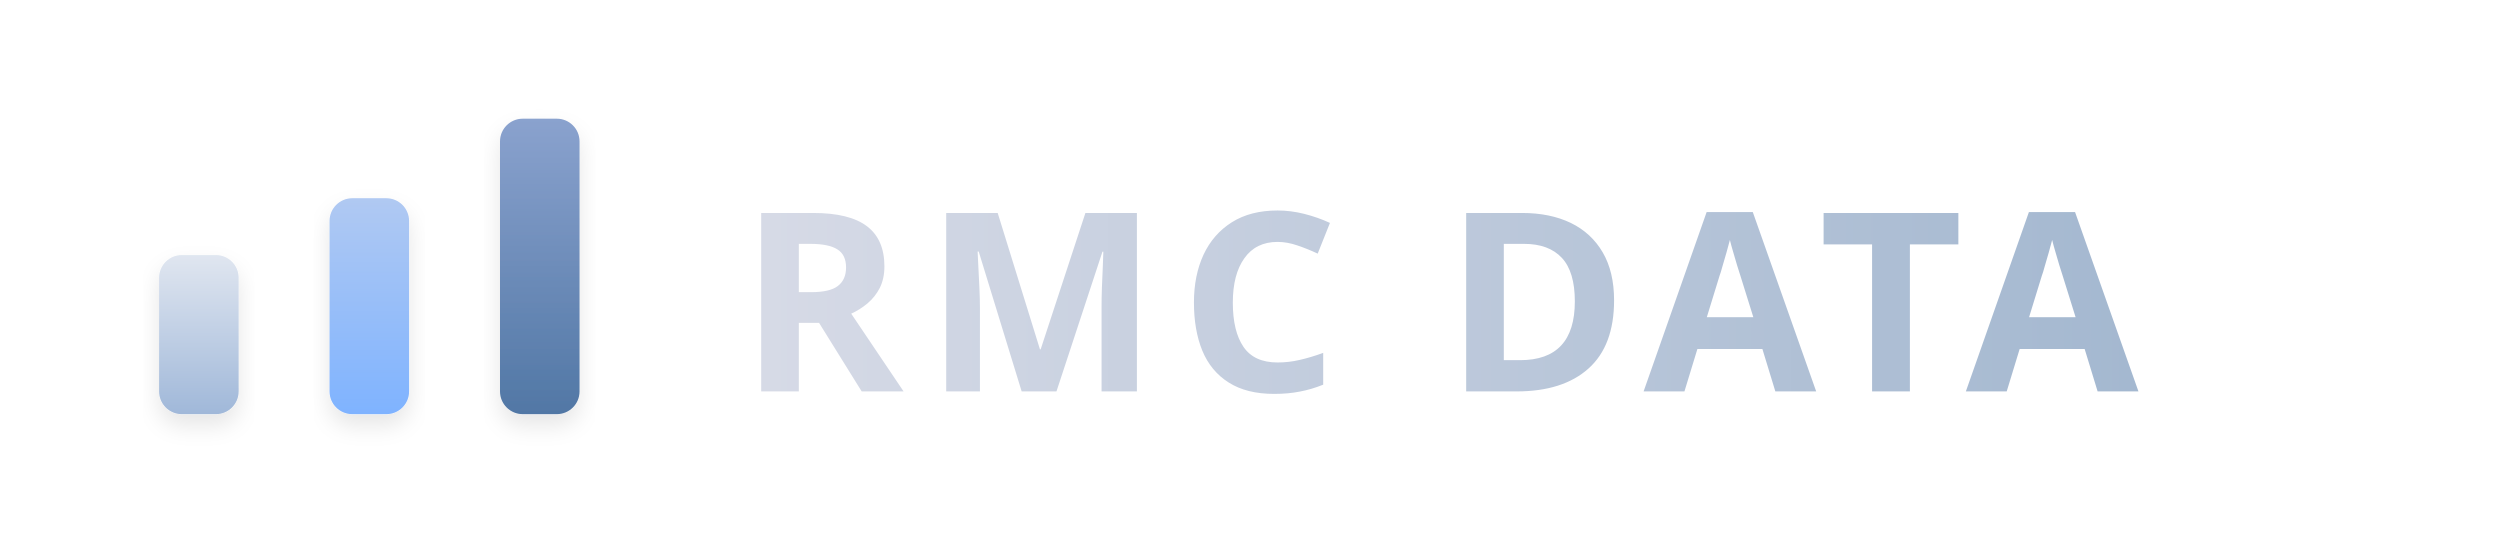
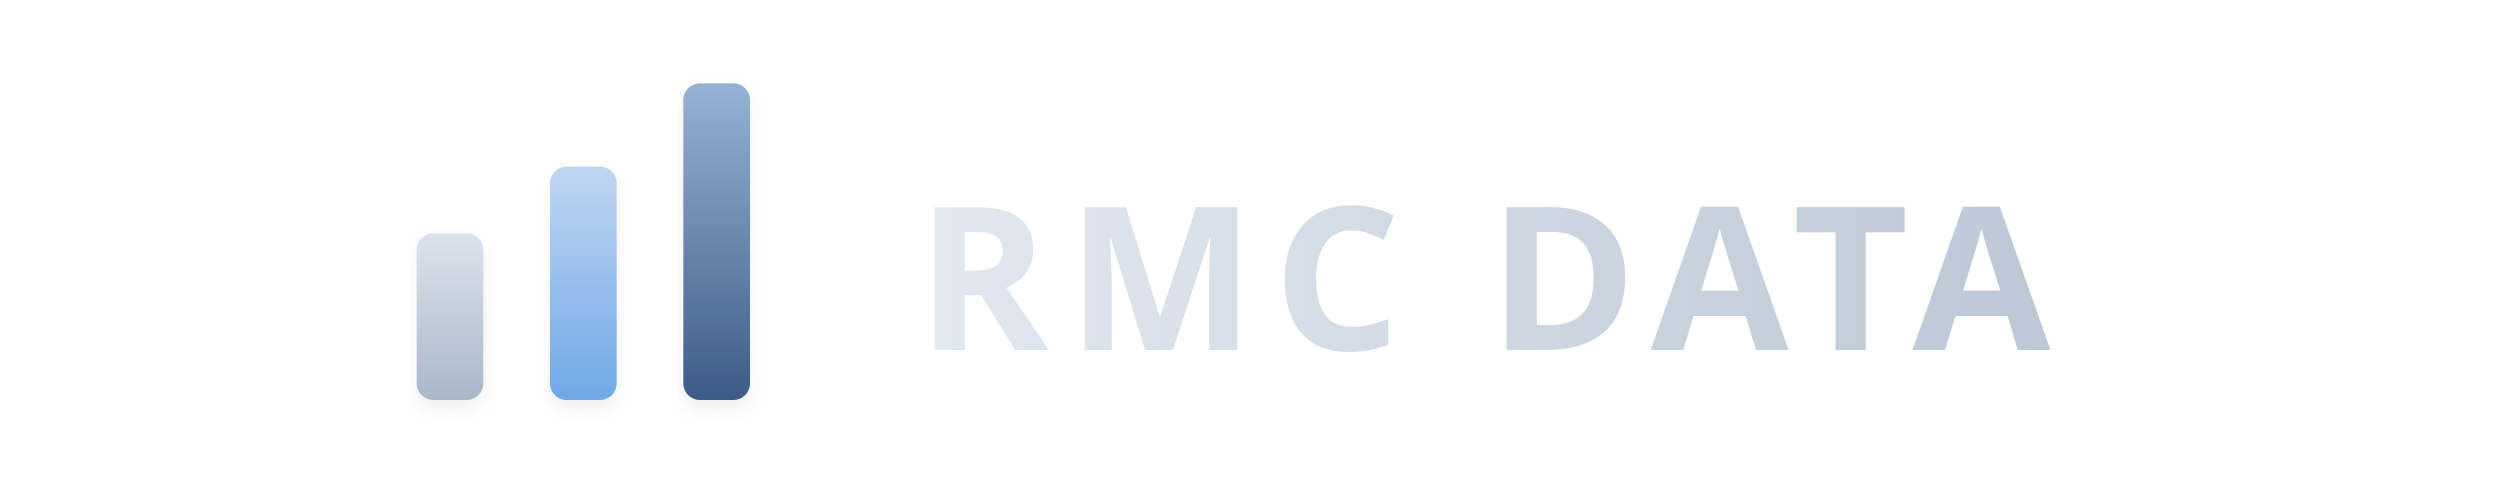
- <svg xmlns="http://www.w3.org/2000/svg" width="360" height="80" viewBox="0 0 220 48" fill="none">
+ <svg xmlns="http://www.w3.org/2000/svg" width="400" height="80" viewBox="0 0 240 60" fill="none">
  <defs>
-     <linearGradient id="gradBar1" x1="0" y1="0" x2="0" y2="1">
-       <stop offset="0%" stop-color="#E0E6F0" />
-       <stop offset="100%" stop-color="#A0B8D9" />
+     <linearGradient id="bar1" x1="0" y1="0" x2="0" y2="1">
+       <stop offset="0%" stop-color="#DDE3ED" />
+       <stop offset="100%" stop-color="#A9B8C9" />
    </linearGradient>
-     <linearGradient id="gradBar2" x1="0" y1="0" x2="0" y2="1">
-       <stop offset="0%" stop-color="#B0C9F2" />
-       <stop offset="100%" stop-color="#7FB3FF" />
+     <linearGradient id="bar2" x1="0" y1="0" x2="0" y2="1">
+       <stop offset="0%" stop-color="#BFD6F2" />
+       <stop offset="100%" stop-color="#6FA8E8" />
    </linearGradient>
-     <linearGradient id="gradBar3" x1="0" y1="0" x2="0" y2="1">
-       <stop offset="0%" stop-color="#8AA2CE" />
-       <stop offset="100%" stop-color="#5177A5" />
+     <linearGradient id="bar3" x1="0" y1="0" x2="0" y2="1">
+       <stop offset="0%" stop-color="#96B3D5" />
+       <stop offset="100%" stop-color="#3D5B87" />
    </linearGradient>
-     <linearGradient id="gradText" x1="0" y1="0" x2="1" y2="0">
-       <stop offset="0%" stop-color="#D6DAE6" />
-       <stop offset="100%" stop-color="#A4B8D0" />
+     <linearGradient id="textGrad" x1="0" y1="0" x2="1" y2="0">
+       <stop offset="0%" stop-color="#E2E8F0" />
+       <stop offset="100%" stop-color="#BCC8D6" />
    </linearGradient>
-     <filter id="shadow" x="-20%" y="-20%" width="140%" height="140%">
-       <feDropShadow dx="0" dy="1" stdDeviation="1" flood-color="#000000" flood-opacity="0.1" />
+     <filter id="sombra" x="-10%" y="-10%" width="130%" height="130%">
+       <feDropShadow dx="0" dy="1" stdDeviation="1" flood-color="#000000" flood-opacity="0.07" />
    </filter>
  </defs>
-   <rect x="14" y="22" width="7" height="14" fill="url(#gradBar1)" rx="2" filter="url(#shadow)" />
-   <rect x="29" y="17" width="7" height="19" fill="url(#gradBar2)" rx="2" filter="url(#shadow)" />
-   <rect x="44" y="10" width="7" height="26" fill="url(#gradBar3)" rx="2" filter="url(#shadow)" />
-   <text x="65" y="34" fill="url(#gradText)" font-family="'Poppins', sans-serif" font-size="22" font-weight="600" letter-spacing="0.08em" style="text-transform: uppercase;">
+   <rect x="20" y="28" width="8" height="20" rx="2" fill="url(#bar1)" filter="url(#sombra)" />
+   <rect x="36" y="20" width="8" height="28" rx="2" fill="url(#bar2)" filter="url(#sombra)" />
+   <rect x="52" y="10" width="8" height="38" rx="2" fill="url(#bar3)" filter="url(#sombra)" />
+   <text x="80" y="42" fill="url(#textGrad)" font-family="'Poppins', sans-serif" font-size="24" font-weight="600" letter-spacing="0.09em" style="text-transform: uppercase;">
    RMC DATA
  </text>
</svg>
